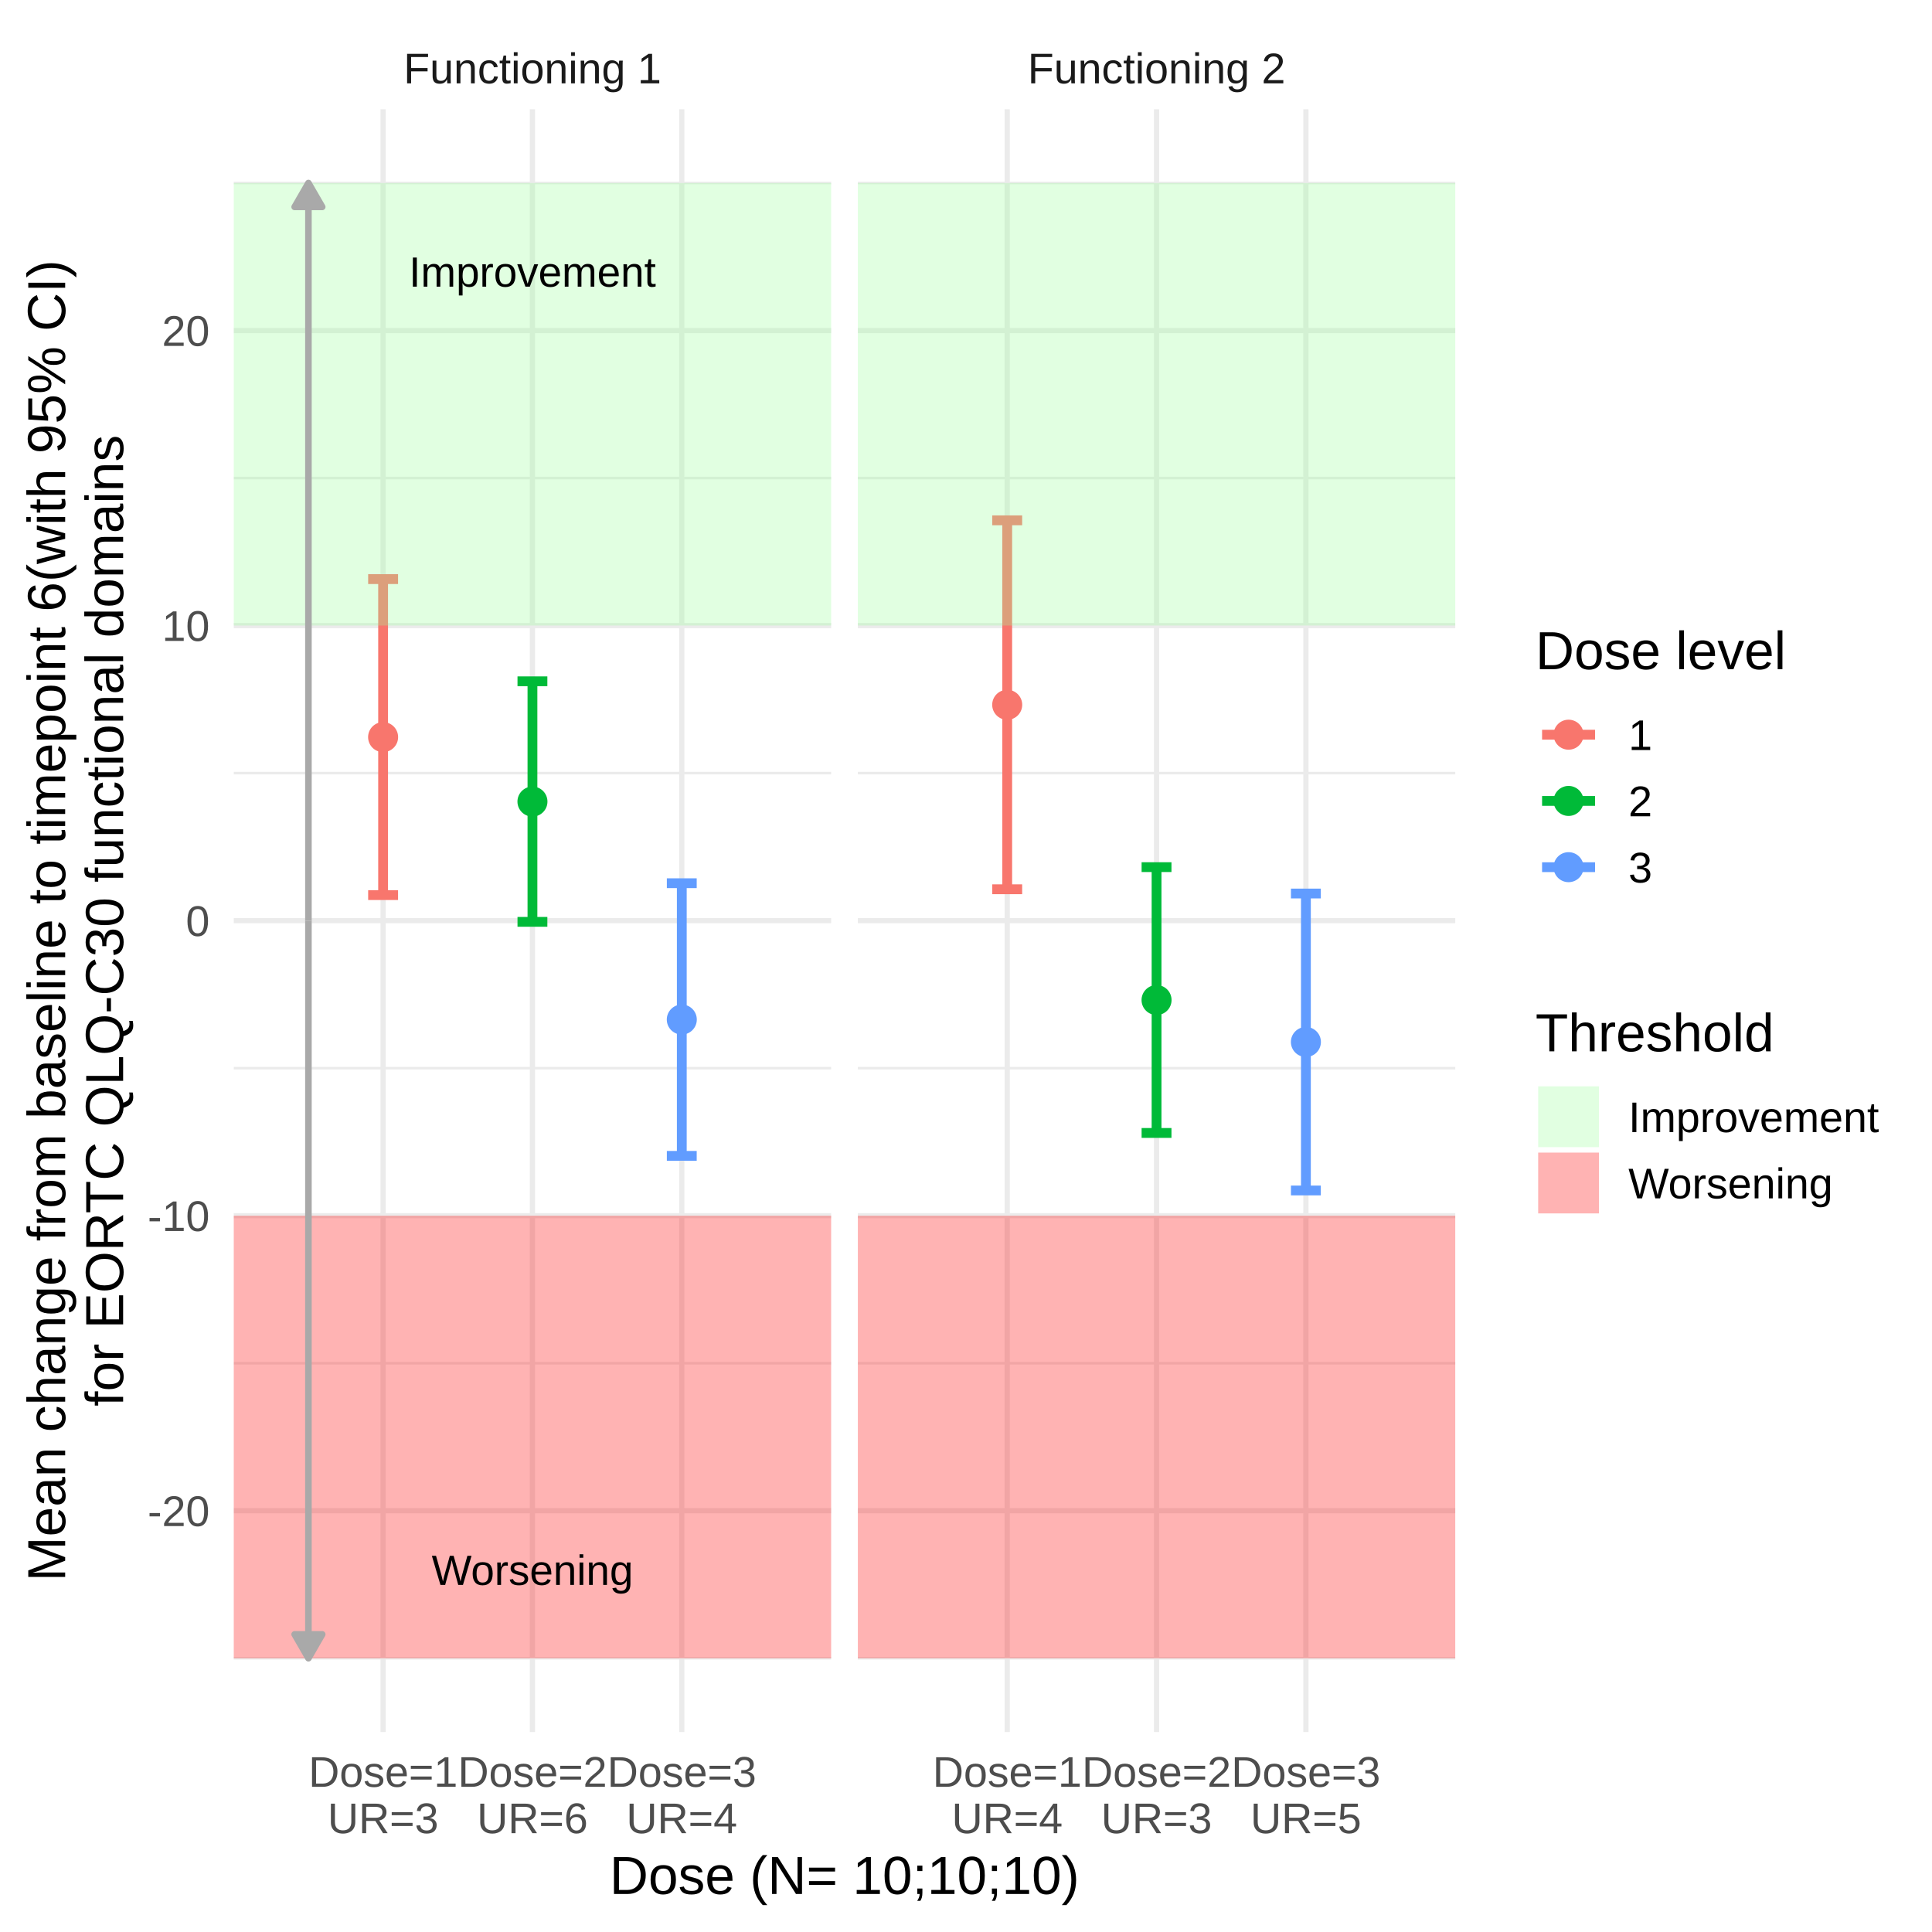
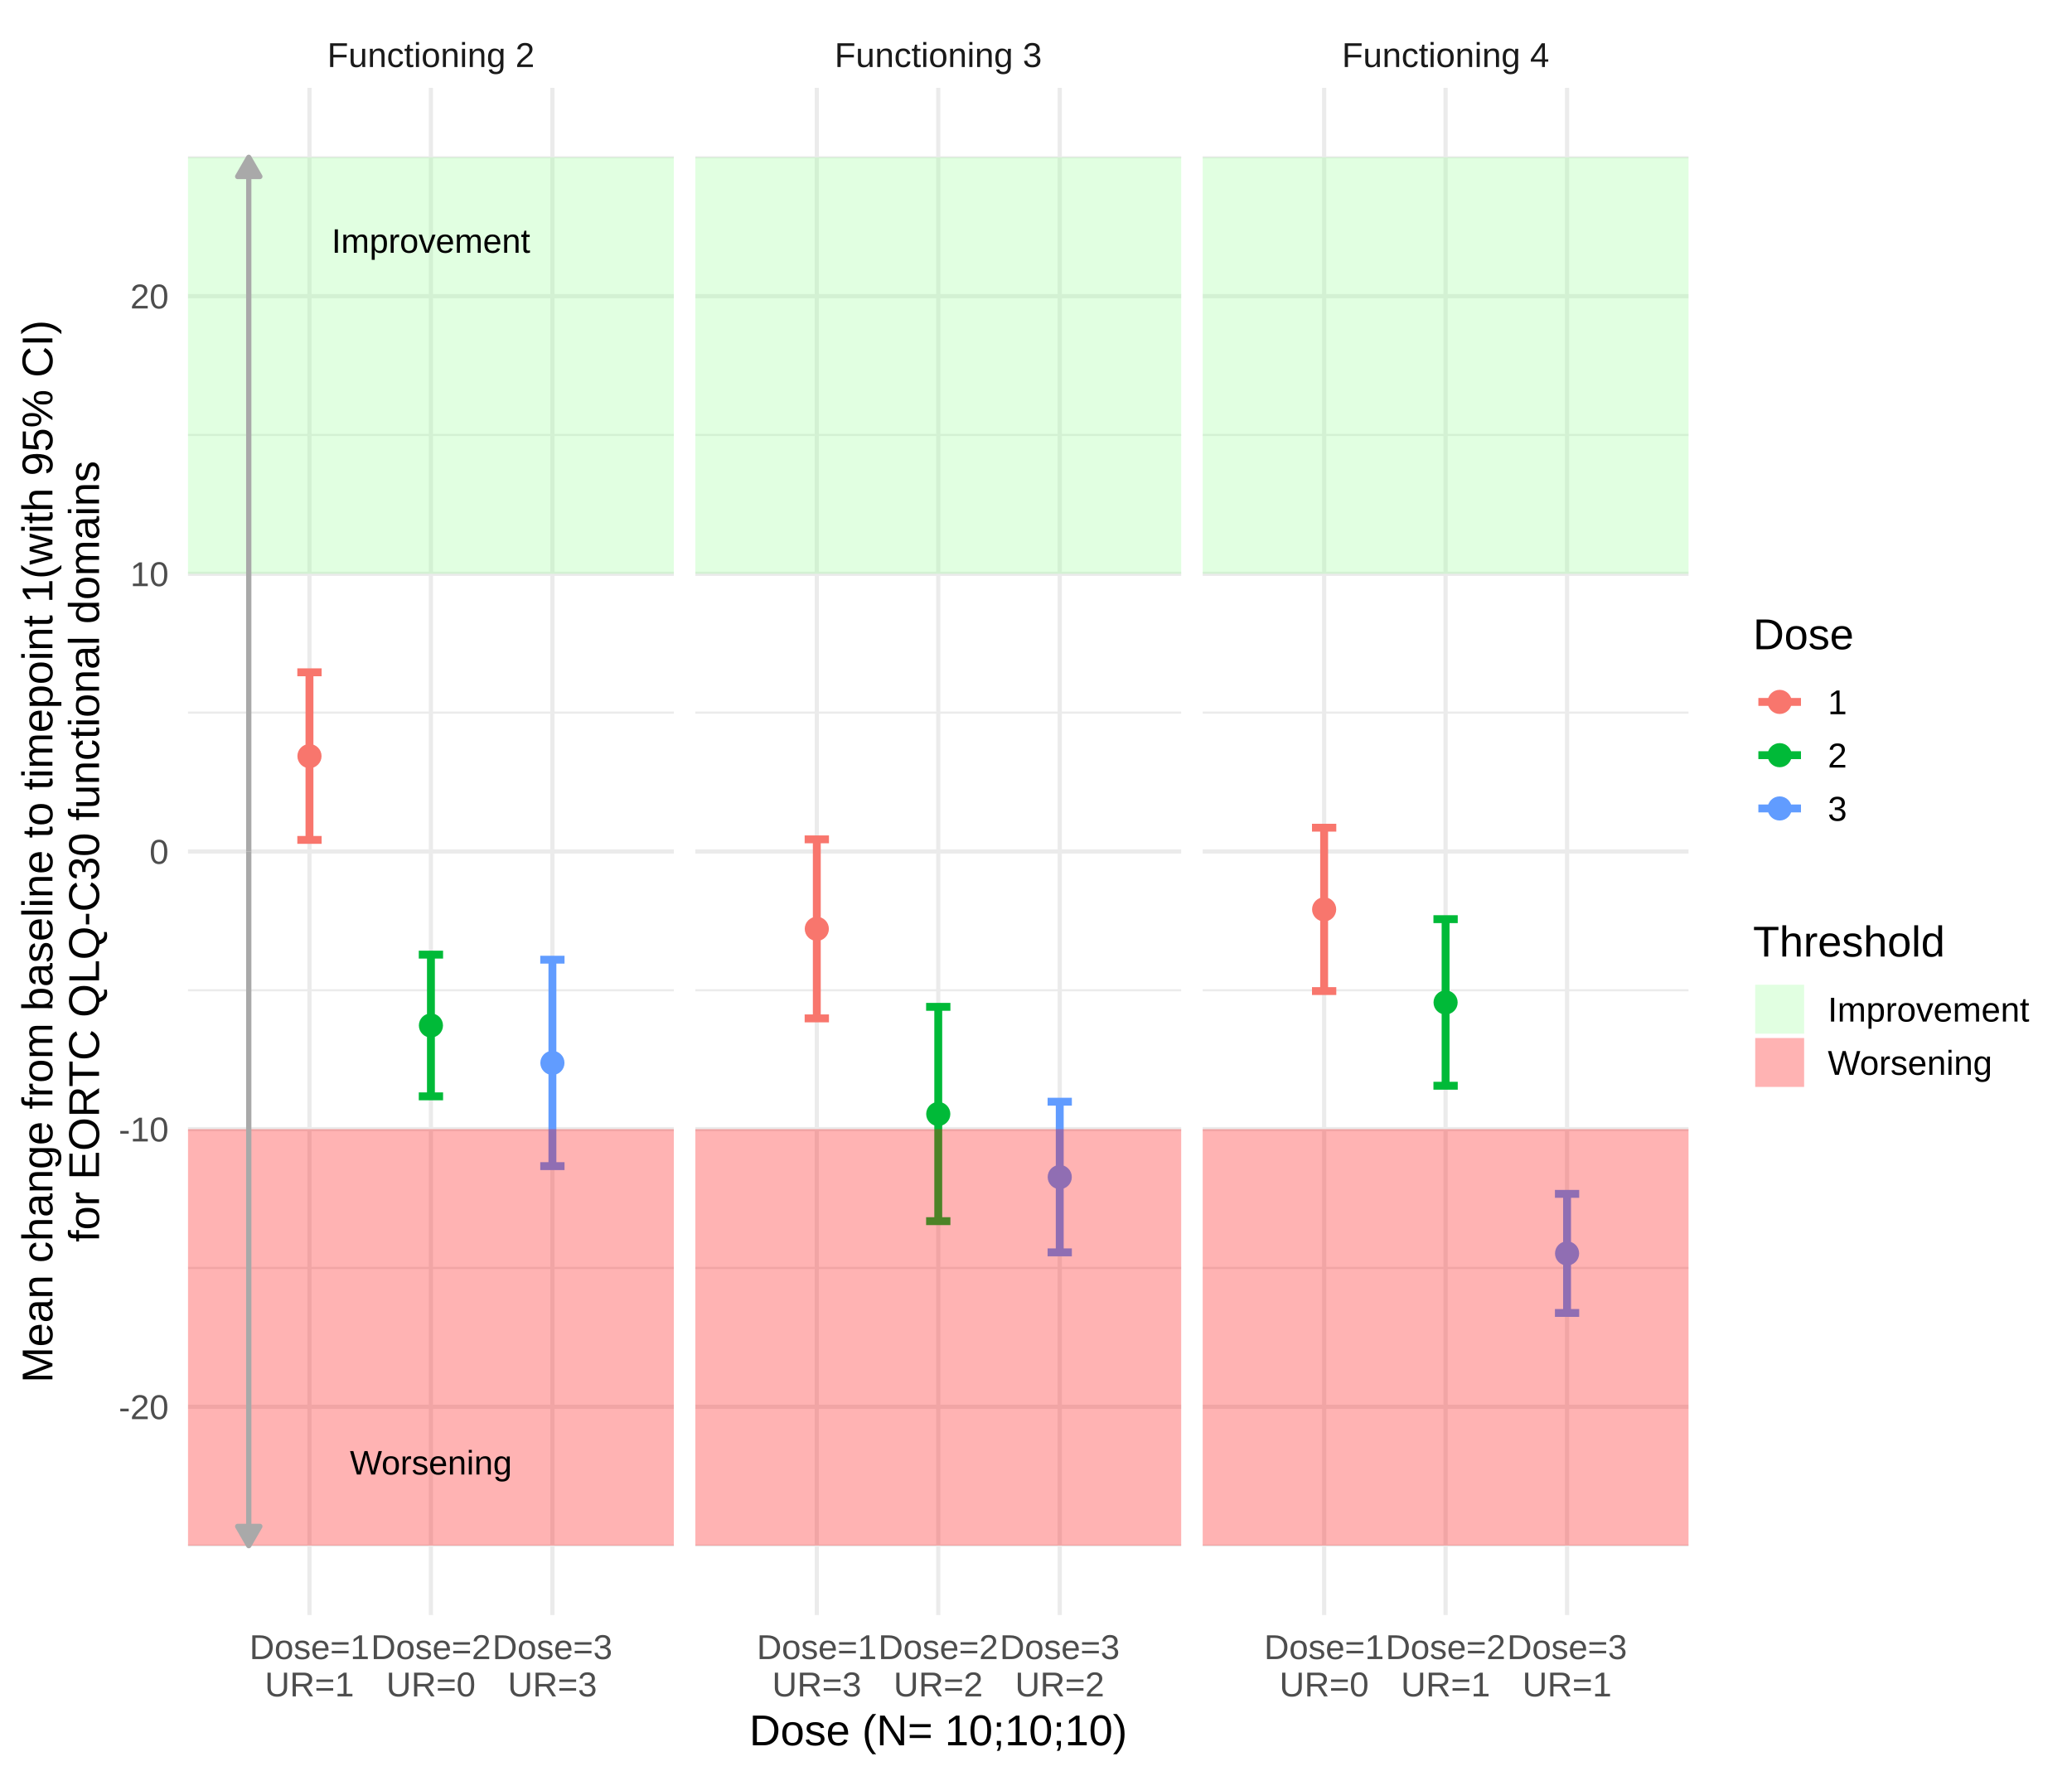
- <svg xmlns="http://www.w3.org/2000/svg" width="504.00pt" height="504.00pt" viewBox="0 0 504.00 504.00">
+ <svg xmlns="http://www.w3.org/2000/svg" width="672.00pt" height="576.00pt" viewBox="0 0 672.00 576.00">
  <g class="svglite">
    <defs>
      <style type="text/css">
    .svglite line, .svglite polyline, .svglite polygon, .svglite path, .svglite rect, .svglite circle {
      fill: none;
      stroke: #000000;
      stroke-linecap: round;
      stroke-linejoin: round;
      stroke-miterlimit: 10.00;
    }
    .svglite text {
      white-space: pre;
    }
    .svglite g.glyphgroup path {
      fill: inherit;
      stroke: none;
    }
  </style>
    </defs>
    <rect width="100%" height="100%" style="stroke: none; fill: none;" />
    <defs>
-       <clipPath id="cpMC4wMHw1MDQuMDB8MC4wMHw1MDQuMDA=">
-         <rect x="0.00" y="0.00" width="504.00" height="504.00" />
-       </clipPath>
-     </defs>
-     <g clip-path="url(#cpMC4wMHw1MDQuMDB8MC4wMHw1MDQuMDA=)">
- </g>
-     <defs>
-       <clipPath id="cpNjAuOTh8MjE2LjgyfDI4LjUwfDQ1MS44Mw==">
-         <rect x="60.98" y="28.50" width="155.84" height="423.33" />
-       </clipPath>
-     </defs>
-     <g clip-path="url(#cpNjAuOTh8MjE2LjgyfDI4LjUwfDQ1MS44Mw==)">
-       <polyline points="60.98,432.59 216.82,432.59 " style="stroke-width: 0.68; stroke: #EBEBEB; stroke-linecap: butt;" />
-       <polyline points="60.98,355.62 216.82,355.62 " style="stroke-width: 0.68; stroke: #EBEBEB; stroke-linecap: butt;" />
-       <polyline points="60.98,278.65 216.82,278.65 " style="stroke-width: 0.68; stroke: #EBEBEB; stroke-linecap: butt;" />
-       <polyline points="60.98,201.68 216.82,201.68 " style="stroke-width: 0.68; stroke: #EBEBEB; stroke-linecap: butt;" />
-       <polyline points="60.98,124.71 216.82,124.71 " style="stroke-width: 0.68; stroke: #EBEBEB; stroke-linecap: butt;" />
-       <polyline points="60.98,47.74 216.82,47.74 " style="stroke-width: 0.68; stroke: #EBEBEB; stroke-linecap: butt;" />
-       <polyline points="60.98,394.10 216.82,394.10 " style="stroke-width: 1.36; stroke: #EBEBEB; stroke-linecap: butt;" />
-       <polyline points="60.98,317.14 216.82,317.14 " style="stroke-width: 1.36; stroke: #EBEBEB; stroke-linecap: butt;" />
-       <polyline points="60.98,240.17 216.82,240.17 " style="stroke-width: 1.36; stroke: #EBEBEB; stroke-linecap: butt;" />
-       <polyline points="60.98,163.20 216.82,163.20 " style="stroke-width: 1.36; stroke: #EBEBEB; stroke-linecap: butt;" />
-       <polyline points="60.98,86.23 216.82,86.23 " style="stroke-width: 1.36; stroke: #EBEBEB; stroke-linecap: butt;" />
-       <polyline points="99.94,451.83 99.94,28.50 " style="stroke-width: 1.36; stroke: #EBEBEB; stroke-linecap: butt;" />
-       <polyline points="138.90,451.83 138.90,28.50 " style="stroke-width: 1.36; stroke: #EBEBEB; stroke-linecap: butt;" />
-       <polyline points="177.86,451.83 177.86,28.50 " style="stroke-width: 1.36; stroke: #EBEBEB; stroke-linecap: butt;" />
-       <circle cx="99.94" cy="192.29" r="3.56" style="stroke-width: 0.71; stroke: #F8766D; fill: #F8766D;" />
-       <circle cx="138.90" cy="209.11" r="3.56" style="stroke-width: 0.71; stroke: #00BA38; fill: #00BA38;" />
-       <circle cx="177.86" cy="265.97" r="3.56" style="stroke-width: 0.71; stroke: #619CFF; fill: #619CFF;" />
-       <polyline points="96.04,151.07 103.84,151.07 " style="stroke-width: 2.56; stroke: #F8766D; stroke-linecap: butt;" />
-       <polyline points="99.94,151.07 99.94,233.51 " style="stroke-width: 2.56; stroke: #F8766D; stroke-linecap: butt;" />
-       <polyline points="96.04,233.51 103.84,233.51 " style="stroke-width: 2.56; stroke: #F8766D; stroke-linecap: butt;" />
-       <polyline points="135.00,177.73 142.79,177.73 " style="stroke-width: 2.56; stroke: #00BA38; stroke-linecap: butt;" />
-       <polyline points="138.90,177.73 138.90,240.48 " style="stroke-width: 2.56; stroke: #00BA38; stroke-linecap: butt;" />
-       <polyline points="135.00,240.48 142.79,240.48 " style="stroke-width: 2.56; stroke: #00BA38; stroke-linecap: butt;" />
-       <polyline points="173.96,230.40 181.75,230.40 " style="stroke-width: 2.56; stroke: #619CFF; stroke-linecap: butt;" />
-       <polyline points="177.86,230.40 177.86,301.53 " style="stroke-width: 2.56; stroke: #619CFF; stroke-linecap: butt;" />
-       <polyline points="173.96,301.53 181.75,301.53 " style="stroke-width: 2.56; stroke: #619CFF; stroke-linecap: butt;" />
-       <rect x="60.98" y="47.74" width="155.84" height="115.45" style="stroke-width: 1.07; stroke: none; stroke-linecap: butt; stroke-linejoin: miter; fill: #9AFF9A; fill-opacity: 0.30;" />
-       <rect x="60.98" y="317.14" width="155.84" height="115.45" style="stroke-width: 1.07; stroke: none; stroke-linecap: butt; stroke-linejoin: miter; fill: #FF0000; fill-opacity: 0.30;" />
-       <line x1="80.46" y1="240.17" x2="80.46" y2="47.74" style="stroke-width: 1.71; stroke: #A9A9A9; stroke-linecap: butt;" />
-       <polygon points="84.06,53.98 80.46,47.74 76.86,53.98 " style="stroke-width: 1.71; stroke: #A9A9A9; stroke-linecap: butt; fill: #A9A9A9;" />
-       <line x1="80.46" y1="240.17" x2="80.46" y2="432.59" style="stroke-width: 1.71; stroke: #A9A9A9; stroke-linecap: butt;" />
-       <polygon points="76.86,426.35 80.46,432.59 84.06,426.35 " style="stroke-width: 1.71; stroke: #A9A9A9; stroke-linecap: butt; fill: #A9A9A9;" />
-       <text x="138.90" y="74.78" text-anchor="middle" style="font-size: 11.04px; font-family: &quot;Arial&quot;;" textLength="64.39px" lengthAdjust="spacingAndGlyphs">Improvement</text>
-       <text x="138.90" y="413.45" text-anchor="middle" style="font-size: 11.04px; font-family: &quot;Arial&quot;;" textLength="52.55px" lengthAdjust="spacingAndGlyphs">Worsening</text>
-     </g>
-     <g clip-path="url(#cpMC4wMHw1MDQuMDB8MC4wMHw1MDQuMDA=)">
- </g>
-     <defs>
-       <clipPath id="cpMjIzLjc5fDM3OS42M3wyOC41MHw0NTEuODM=">
-         <rect x="223.79" y="28.50" width="155.84" height="423.33" />
-       </clipPath>
-     </defs>
-     <g clip-path="url(#cpMjIzLjc5fDM3OS42M3wyOC41MHw0NTEuODM=)">
-       <polyline points="223.79,432.59 379.63,432.59 " style="stroke-width: 0.68; stroke: #EBEBEB; stroke-linecap: butt;" />
-       <polyline points="223.79,355.62 379.63,355.62 " style="stroke-width: 0.68; stroke: #EBEBEB; stroke-linecap: butt;" />
-       <polyline points="223.79,278.65 379.63,278.65 " style="stroke-width: 0.68; stroke: #EBEBEB; stroke-linecap: butt;" />
-       <polyline points="223.79,201.68 379.63,201.68 " style="stroke-width: 0.68; stroke: #EBEBEB; stroke-linecap: butt;" />
-       <polyline points="223.79,124.71 379.63,124.71 " style="stroke-width: 0.68; stroke: #EBEBEB; stroke-linecap: butt;" />
-       <polyline points="223.79,47.74 379.63,47.74 " style="stroke-width: 0.68; stroke: #EBEBEB; stroke-linecap: butt;" />
-       <polyline points="223.79,394.10 379.63,394.10 " style="stroke-width: 1.36; stroke: #EBEBEB; stroke-linecap: butt;" />
-       <polyline points="223.79,317.14 379.63,317.14 " style="stroke-width: 1.36; stroke: #EBEBEB; stroke-linecap: butt;" />
-       <polyline points="223.79,240.17 379.63,240.17 " style="stroke-width: 1.36; stroke: #EBEBEB; stroke-linecap: butt;" />
-       <polyline points="223.79,163.20 379.63,163.20 " style="stroke-width: 1.36; stroke: #EBEBEB; stroke-linecap: butt;" />
-       <polyline points="223.79,86.23 379.63,86.23 " style="stroke-width: 1.36; stroke: #EBEBEB; stroke-linecap: butt;" />
-       <polyline points="262.75,451.83 262.75,28.50 " style="stroke-width: 1.36; stroke: #EBEBEB; stroke-linecap: butt;" />
-       <polyline points="301.71,451.83 301.71,28.50 " style="stroke-width: 1.36; stroke: #EBEBEB; stroke-linecap: butt;" />
-       <polyline points="340.67,451.83 340.67,28.50 " style="stroke-width: 1.36; stroke: #EBEBEB; stroke-linecap: butt;" />
-       <circle cx="262.75" cy="183.86" r="3.56" style="stroke-width: 0.71; stroke: #F8766D; fill: #F8766D;" />
-       <circle cx="301.71" cy="260.88" r="3.56" style="stroke-width: 0.71; stroke: #00BA38; fill: #00BA38;" />
-       <circle cx="340.67" cy="271.82" r="3.56" style="stroke-width: 0.71; stroke: #619CFF; fill: #619CFF;" />
-       <polyline points="258.85,135.74 266.65,135.74 " style="stroke-width: 2.56; stroke: #F8766D; stroke-linecap: butt;" />
-       <polyline points="262.75,135.74 262.75,231.98 " style="stroke-width: 2.56; stroke: #F8766D; stroke-linecap: butt;" />
-       <polyline points="258.85,231.98 266.65,231.98 " style="stroke-width: 2.56; stroke: #F8766D; stroke-linecap: butt;" />
-       <polyline points="297.81,226.21 305.60,226.21 " style="stroke-width: 2.56; stroke: #00BA38; stroke-linecap: butt;" />
-       <polyline points="301.71,226.21 301.71,295.55 " style="stroke-width: 2.56; stroke: #00BA38; stroke-linecap: butt;" />
-       <polyline points="297.81,295.55 305.60,295.55 " style="stroke-width: 2.56; stroke: #00BA38; stroke-linecap: butt;" />
-       <polyline points="336.77,233.09 344.56,233.09 " style="stroke-width: 2.56; stroke: #619CFF; stroke-linecap: butt;" />
-       <polyline points="340.67,233.09 340.67,310.56 " style="stroke-width: 2.56; stroke: #619CFF; stroke-linecap: butt;" />
-       <polyline points="336.77,310.56 344.56,310.56 " style="stroke-width: 2.56; stroke: #619CFF; stroke-linecap: butt;" />
-       <rect x="223.79" y="47.74" width="155.84" height="115.45" style="stroke-width: 1.07; stroke: none; stroke-linecap: butt; stroke-linejoin: miter; fill: #9AFF9A; fill-opacity: 0.30;" />
-       <rect x="223.79" y="317.14" width="155.84" height="115.45" style="stroke-width: 1.07; stroke: none; stroke-linecap: butt; stroke-linejoin: miter; fill: #FF0000; fill-opacity: 0.30;" />
-     </g>
-     <g clip-path="url(#cpMC4wMHw1MDQuMDB8MC4wMHw1MDQuMDA=)">
- </g>
-     <defs>
-       <clipPath id="cpNjAuOTh8MjE2LjgyfDYuOTd8MjguNTA=">
-         <rect x="60.98" y="6.97" width="155.84" height="21.53" />
-       </clipPath>
-     </defs>
-     <g clip-path="url(#cpNjAuOTh8MjE2LjgyfDYuOTd8MjguNTA=)">
-       <text x="138.90" y="21.74" text-anchor="middle" style="font-size: 11.20px;fill: #1A1A1A; font-family: &quot;Arial&quot;;" textLength="67.14px" lengthAdjust="spacingAndGlyphs">Functioning 1</text>
-     </g>
-     <g clip-path="url(#cpMC4wMHw1MDQuMDB8MC4wMHw1MDQuMDA=)">
- </g>
-     <defs>
-       <clipPath id="cpMjIzLjc5fDM3OS42M3w2Ljk3fDI4LjUw">
-         <rect x="223.79" y="6.97" width="155.84" height="21.53" />
-       </clipPath>
-     </defs>
-     <g clip-path="url(#cpMjIzLjc5fDM3OS42M3w2Ljk3fDI4LjUw)">
-       <text x="301.71" y="21.74" text-anchor="middle" style="font-size: 11.20px;fill: #1A1A1A; font-family: &quot;Arial&quot;;" textLength="67.14px" lengthAdjust="spacingAndGlyphs">Functioning 2</text>
-     </g>
-     <g clip-path="url(#cpMC4wMHw1MDQuMDB8MC4wMHw1MDQuMDA=)">
-       <text x="99.94" y="466.12" text-anchor="middle" style="font-size: 11.20px;fill: #4D4D4D; font-family: &quot;Arial&quot;;" textLength="38.86px" lengthAdjust="spacingAndGlyphs">Dose=1</text>
-       <text x="99.94" y="478.22" text-anchor="middle" style="font-size: 11.20px;fill: #4D4D4D; font-family: &quot;Arial&quot;;" textLength="28.91px" lengthAdjust="spacingAndGlyphs">UR=3</text>
-       <text x="138.90" y="466.12" text-anchor="middle" style="font-size: 11.20px;fill: #4D4D4D; font-family: &quot;Arial&quot;;" textLength="38.86px" lengthAdjust="spacingAndGlyphs">Dose=2</text>
-       <text x="138.90" y="478.22" text-anchor="middle" style="font-size: 11.20px;fill: #4D4D4D; font-family: &quot;Arial&quot;;" textLength="28.91px" lengthAdjust="spacingAndGlyphs">UR=6</text>
-       <text x="177.86" y="466.12" text-anchor="middle" style="font-size: 11.20px;fill: #4D4D4D; font-family: &quot;Arial&quot;;" textLength="38.86px" lengthAdjust="spacingAndGlyphs">Dose=3</text>
-       <text x="177.86" y="478.22" text-anchor="middle" style="font-size: 11.20px;fill: #4D4D4D; font-family: &quot;Arial&quot;;" textLength="28.91px" lengthAdjust="spacingAndGlyphs">UR=4</text>
-       <text x="262.75" y="466.12" text-anchor="middle" style="font-size: 11.20px;fill: #4D4D4D; font-family: &quot;Arial&quot;;" textLength="38.86px" lengthAdjust="spacingAndGlyphs">Dose=1</text>
-       <text x="262.75" y="478.22" text-anchor="middle" style="font-size: 11.20px;fill: #4D4D4D; font-family: &quot;Arial&quot;;" textLength="28.91px" lengthAdjust="spacingAndGlyphs">UR=4</text>
-       <text x="301.71" y="466.12" text-anchor="middle" style="font-size: 11.20px;fill: #4D4D4D; font-family: &quot;Arial&quot;;" textLength="38.86px" lengthAdjust="spacingAndGlyphs">Dose=2</text>
-       <text x="301.71" y="478.22" text-anchor="middle" style="font-size: 11.20px;fill: #4D4D4D; font-family: &quot;Arial&quot;;" textLength="28.91px" lengthAdjust="spacingAndGlyphs">UR=3</text>
-       <text x="340.67" y="466.12" text-anchor="middle" style="font-size: 11.20px;fill: #4D4D4D; font-family: &quot;Arial&quot;;" textLength="38.86px" lengthAdjust="spacingAndGlyphs">Dose=3</text>
-       <text x="340.67" y="478.22" text-anchor="middle" style="font-size: 11.20px;fill: #4D4D4D; font-family: &quot;Arial&quot;;" textLength="28.91px" lengthAdjust="spacingAndGlyphs">UR=5</text>
-       <text x="54.70" y="398.11" text-anchor="end" style="font-size: 11.20px;fill: #4D4D4D; font-family: &quot;Arial&quot;;" textLength="16.16px" lengthAdjust="spacingAndGlyphs">-20</text>
-       <text x="54.70" y="321.14" text-anchor="end" style="font-size: 11.20px;fill: #4D4D4D; font-family: &quot;Arial&quot;;" textLength="16.16px" lengthAdjust="spacingAndGlyphs">-10</text>
-       <text x="54.70" y="244.17" text-anchor="end" style="font-size: 11.20px;fill: #4D4D4D; font-family: &quot;Arial&quot;;" textLength="6.22px" lengthAdjust="spacingAndGlyphs">0</text>
-       <text x="54.70" y="167.20" text-anchor="end" style="font-size: 11.20px;fill: #4D4D4D; font-family: &quot;Arial&quot;;" textLength="12.44px" lengthAdjust="spacingAndGlyphs">10</text>
-       <text x="54.70" y="90.23" text-anchor="end" style="font-size: 11.20px;fill: #4D4D4D; font-family: &quot;Arial&quot;;" textLength="12.44px" lengthAdjust="spacingAndGlyphs">20</text>
-       <text x="220.30" y="494.08" text-anchor="middle" style="font-size: 14.00px; font-family: &quot;Arial&quot;;" textLength="122.52px" lengthAdjust="spacingAndGlyphs">Dose (N= 10;10;10)</text>
-       <text transform="translate(17.00,240.17) rotate(-90)" text-anchor="middle" style="font-size: 14.00px; font-family: &quot;Arial&quot;;" textLength="348.48px" lengthAdjust="spacingAndGlyphs">Mean change from baseline to timepoint 6(with 95% CI) </text>
-       <text transform="translate(32.12,240.17) rotate(-90)" text-anchor="middle" style="font-size: 14.00px; font-family: &quot;Arial&quot;;" textLength="257.22px" lengthAdjust="spacingAndGlyphs"> for EORTC QLQ-C30 functional domains</text>
-       <text x="400.55" y="174.57" style="font-size: 14.00px; font-family: &quot;Arial&quot;;" textLength="65.34px" lengthAdjust="spacingAndGlyphs">Dose level</text>
-       <circle cx="409.19" cy="191.66" r="3.56" style="stroke-width: 0.71; stroke: #F8766D; fill: #F8766D;" />
-       <line x1="402.28" y1="191.66" x2="416.10" y2="191.66" style="stroke-width: 2.56; stroke: #F8766D; stroke-linecap: butt;" />
-       <circle cx="409.19" cy="208.94" r="3.56" style="stroke-width: 0.71; stroke: #00BA38; fill: #00BA38;" />
-       <line x1="402.28" y1="208.94" x2="416.10" y2="208.94" style="stroke-width: 2.56; stroke: #00BA38; stroke-linecap: butt;" />
-       <circle cx="409.19" cy="226.22" r="3.56" style="stroke-width: 0.71; stroke: #619CFF; fill: #619CFF;" />
-       <line x1="402.28" y1="226.22" x2="416.10" y2="226.22" style="stroke-width: 2.56; stroke: #619CFF; stroke-linecap: butt;" />
-       <text x="424.80" y="195.66" style="font-size: 11.20px; font-family: &quot;Arial&quot;;" textLength="6.22px" lengthAdjust="spacingAndGlyphs">1</text>
-       <text x="424.80" y="212.94" style="font-size: 11.20px; font-family: &quot;Arial&quot;;" textLength="6.22px" lengthAdjust="spacingAndGlyphs">2</text>
-       <text x="424.80" y="230.22" style="font-size: 11.20px; font-family: &quot;Arial&quot;;" textLength="6.22px" lengthAdjust="spacingAndGlyphs">3</text>
-       <text x="400.55" y="274.25" style="font-size: 14.00px; font-family: &quot;Arial&quot;;" textLength="62.22px" lengthAdjust="spacingAndGlyphs">Threshold</text>
-       <rect x="401.26" y="283.40" width="15.86" height="15.86" style="stroke-width: 1.07; stroke: none; stroke-linecap: butt; stroke-linejoin: miter; fill: #9AFF9A; fill-opacity: 0.30;" />
-       <rect x="401.26" y="300.68" width="15.86" height="15.86" style="stroke-width: 1.07; stroke: none; stroke-linecap: butt; stroke-linejoin: miter; fill: #FF0000; fill-opacity: 0.30;" />
-       <text x="424.80" y="295.34" style="font-size: 11.20px; font-family: &quot;Arial&quot;;" textLength="65.25px" lengthAdjust="spacingAndGlyphs">Improvement</text>
-       <text x="424.80" y="312.62" style="font-size: 11.20px; font-family: &quot;Arial&quot;;" textLength="53.25px" lengthAdjust="spacingAndGlyphs">Worsening</text>
+       <clipPath id="cpMC4wMHw2NzIuMDB8MC4wMHw1NzYuMDA=">
+         <rect x="0.00" y="0.00" width="672.00" height="576.00" />
+       </clipPath>
+     </defs>
+     <g clip-path="url(#cpMC4wMHw2NzIuMDB8MC4wMHw1NzYuMDA=)">
+ </g>
+     <defs>
+       <clipPath id="cpNjAuOTh8MjE4LjU1fDI4LjUwfDUyMy44Mw==">
+         <rect x="60.98" y="28.50" width="157.57" height="495.33" />
+       </clipPath>
+     </defs>
+     <g clip-path="url(#cpNjAuOTh8MjE4LjU1fDI4LjUwfDUyMy44Mw==)">
+       <polyline points="60.98,501.32 218.55,501.32 " style="stroke-width: 0.68; stroke: #EBEBEB; stroke-linecap: butt;" />
+       <polyline points="60.98,411.26 218.55,411.26 " style="stroke-width: 0.68; stroke: #EBEBEB; stroke-linecap: butt;" />
+       <polyline points="60.98,321.20 218.55,321.20 " style="stroke-width: 0.68; stroke: #EBEBEB; stroke-linecap: butt;" />
+       <polyline points="60.98,231.14 218.55,231.14 " style="stroke-width: 0.68; stroke: #EBEBEB; stroke-linecap: butt;" />
+       <polyline points="60.98,141.08 218.55,141.08 " style="stroke-width: 0.68; stroke: #EBEBEB; stroke-linecap: butt;" />
+       <polyline points="60.98,51.02 218.55,51.02 " style="stroke-width: 0.68; stroke: #EBEBEB; stroke-linecap: butt;" />
+       <polyline points="60.98,456.29 218.55,456.29 " style="stroke-width: 1.36; stroke: #EBEBEB; stroke-linecap: butt;" />
+       <polyline points="60.98,366.23 218.55,366.23 " style="stroke-width: 1.36; stroke: #EBEBEB; stroke-linecap: butt;" />
+       <polyline points="60.98,276.17 218.55,276.17 " style="stroke-width: 1.36; stroke: #EBEBEB; stroke-linecap: butt;" />
+       <polyline points="60.98,186.11 218.55,186.11 " style="stroke-width: 1.36; stroke: #EBEBEB; stroke-linecap: butt;" />
+       <polyline points="60.98,96.05 218.55,96.05 " style="stroke-width: 1.36; stroke: #EBEBEB; stroke-linecap: butt;" />
+       <polyline points="100.37,523.83 100.37,28.50 " style="stroke-width: 1.36; stroke: #EBEBEB; stroke-linecap: butt;" />
+       <polyline points="139.76,523.83 139.76,28.50 " style="stroke-width: 1.36; stroke: #EBEBEB; stroke-linecap: butt;" />
+       <polyline points="179.16,523.83 179.16,28.50 " style="stroke-width: 1.36; stroke: #EBEBEB; stroke-linecap: butt;" />
+       <circle cx="100.37" cy="245.24" r="3.56" style="stroke-width: 0.71; stroke: #F8766D; fill: #F8766D;" />
+       <circle cx="139.76" cy="332.61" r="3.56" style="stroke-width: 0.71; stroke: #00BA38; fill: #00BA38;" />
+       <circle cx="179.16" cy="344.75" r="3.56" style="stroke-width: 0.71; stroke: #619CFF; fill: #619CFF;" />
+       <polyline points="96.43,218.06 104.31,218.06 " style="stroke-width: 2.56; stroke: #F8766D; stroke-linecap: butt;" />
+       <polyline points="100.37,218.06 100.37,272.42 " style="stroke-width: 2.56; stroke: #F8766D; stroke-linecap: butt;" />
+       <polyline points="96.43,272.42 104.31,272.42 " style="stroke-width: 2.56; stroke: #F8766D; stroke-linecap: butt;" />
+       <polyline points="135.82,309.63 143.70,309.63 " style="stroke-width: 2.56; stroke: #00BA38; stroke-linecap: butt;" />
+       <polyline points="139.76,309.63 139.76,355.59 " style="stroke-width: 2.56; stroke: #00BA38; stroke-linecap: butt;" />
+       <polyline points="135.82,355.59 143.70,355.59 " style="stroke-width: 2.56; stroke: #00BA38; stroke-linecap: butt;" />
+       <polyline points="175.22,311.27 183.09,311.27 " style="stroke-width: 2.56; stroke: #619CFF; stroke-linecap: butt;" />
+       <polyline points="179.16,311.27 179.16,378.23 " style="stroke-width: 2.56; stroke: #619CFF; stroke-linecap: butt;" />
+       <polyline points="175.22,378.23 183.09,378.23 " style="stroke-width: 2.56; stroke: #619CFF; stroke-linecap: butt;" />
+       <rect x="60.98" y="51.02" width="157.57" height="135.09" style="stroke-width: 1.07; stroke: none; stroke-linecap: butt; stroke-linejoin: miter; fill: #9AFF9A; fill-opacity: 0.30;" />
+       <rect x="60.98" y="366.23" width="157.57" height="135.09" style="stroke-width: 1.07; stroke: none; stroke-linecap: butt; stroke-linejoin: miter; fill: #FF0000; fill-opacity: 0.30;" />
+       <line x1="80.68" y1="276.17" x2="80.68" y2="51.02" style="stroke-width: 1.71; stroke: #A9A9A9; stroke-linecap: butt;" />
+       <polygon points="84.28,57.25 80.68,51.02 77.08,57.25 " style="stroke-width: 1.71; stroke: #A9A9A9; stroke-linecap: butt; fill: #A9A9A9;" />
+       <line x1="80.68" y1="276.17" x2="80.68" y2="501.32" style="stroke-width: 1.71; stroke: #A9A9A9; stroke-linecap: butt;" />
+       <polygon points="77.08,495.08 80.68,501.32 84.28,495.08 " style="stroke-width: 1.71; stroke: #A9A9A9; stroke-linecap: butt; fill: #A9A9A9;" />
+       <text x="139.76" y="81.98" text-anchor="middle" style="font-size: 11.04px; font-family: &quot;Arial&quot;;" textLength="64.39px" lengthAdjust="spacingAndGlyphs">Improvement</text>
+       <text x="139.76" y="478.25" text-anchor="middle" style="font-size: 11.04px; font-family: &quot;Arial&quot;;" textLength="52.55px" lengthAdjust="spacingAndGlyphs">Worsening</text>
+     </g>
+     <g clip-path="url(#cpMC4wMHw2NzIuMDB8MC4wMHw1NzYuMDA=)">
+ </g>
+     <defs>
+       <clipPath id="cpMjI1LjUyfDM4My4wOXwyOC41MHw1MjMuODM=">
+         <rect x="225.52" y="28.50" width="157.57" height="495.33" />
+       </clipPath>
+     </defs>
+     <g clip-path="url(#cpMjI1LjUyfDM4My4wOXwyOC41MHw1MjMuODM=)">
+       <polyline points="225.52,501.32 383.09,501.32 " style="stroke-width: 0.68; stroke: #EBEBEB; stroke-linecap: butt;" />
+       <polyline points="225.52,411.26 383.09,411.26 " style="stroke-width: 0.68; stroke: #EBEBEB; stroke-linecap: butt;" />
+       <polyline points="225.52,321.20 383.09,321.20 " style="stroke-width: 0.68; stroke: #EBEBEB; stroke-linecap: butt;" />
+       <polyline points="225.52,231.14 383.09,231.14 " style="stroke-width: 0.68; stroke: #EBEBEB; stroke-linecap: butt;" />
+       <polyline points="225.52,141.08 383.09,141.08 " style="stroke-width: 0.68; stroke: #EBEBEB; stroke-linecap: butt;" />
+       <polyline points="225.52,51.02 383.09,51.02 " style="stroke-width: 0.68; stroke: #EBEBEB; stroke-linecap: butt;" />
+       <polyline points="225.52,456.29 383.09,456.29 " style="stroke-width: 1.36; stroke: #EBEBEB; stroke-linecap: butt;" />
+       <polyline points="225.52,366.23 383.09,366.23 " style="stroke-width: 1.36; stroke: #EBEBEB; stroke-linecap: butt;" />
+       <polyline points="225.52,276.17 383.09,276.17 " style="stroke-width: 1.36; stroke: #EBEBEB; stroke-linecap: butt;" />
+       <polyline points="225.52,186.11 383.09,186.11 " style="stroke-width: 1.36; stroke: #EBEBEB; stroke-linecap: butt;" />
+       <polyline points="225.52,96.05 383.09,96.05 " style="stroke-width: 1.36; stroke: #EBEBEB; stroke-linecap: butt;" />
+       <polyline points="264.91,523.83 264.91,28.50 " style="stroke-width: 1.36; stroke: #EBEBEB; stroke-linecap: butt;" />
+       <polyline points="304.30,523.83 304.30,28.50 " style="stroke-width: 1.36; stroke: #EBEBEB; stroke-linecap: butt;" />
+       <polyline points="343.70,523.83 343.70,28.50 " style="stroke-width: 1.36; stroke: #EBEBEB; stroke-linecap: butt;" />
+       <circle cx="264.91" cy="301.27" r="3.56" style="stroke-width: 0.71; stroke: #F8766D; fill: #F8766D;" />
+       <circle cx="304.30" cy="361.32" r="3.56" style="stroke-width: 0.71; stroke: #00BA38; fill: #00BA38;" />
+       <circle cx="343.70" cy="381.77" r="3.56" style="stroke-width: 0.71; stroke: #619CFF; fill: #619CFF;" />
+       <polyline points="260.97,272.24 268.85,272.24 " style="stroke-width: 2.56; stroke: #F8766D; stroke-linecap: butt;" />
+       <polyline points="264.91,272.24 264.91,330.31 " style="stroke-width: 2.56; stroke: #F8766D; stroke-linecap: butt;" />
+       <polyline points="260.97,330.31 268.85,330.31 " style="stroke-width: 2.56; stroke: #F8766D; stroke-linecap: butt;" />
+       <polyline points="300.36,326.57 308.24,326.57 " style="stroke-width: 2.56; stroke: #00BA38; stroke-linecap: butt;" />
+       <polyline points="304.30,326.57 304.30,396.07 " style="stroke-width: 2.56; stroke: #00BA38; stroke-linecap: butt;" />
+       <polyline points="300.36,396.07 308.24,396.07 " style="stroke-width: 2.56; stroke: #00BA38; stroke-linecap: butt;" />
+       <polyline points="339.76,357.33 347.63,357.33 " style="stroke-width: 2.56; stroke: #619CFF; stroke-linecap: butt;" />
+       <polyline points="343.70,357.33 343.70,406.20 " style="stroke-width: 2.56; stroke: #619CFF; stroke-linecap: butt;" />
+       <polyline points="339.76,406.20 347.63,406.20 " style="stroke-width: 2.56; stroke: #619CFF; stroke-linecap: butt;" />
+       <rect x="225.52" y="51.02" width="157.57" height="135.09" style="stroke-width: 1.07; stroke: none; stroke-linecap: butt; stroke-linejoin: miter; fill: #9AFF9A; fill-opacity: 0.30;" />
+       <rect x="225.52" y="366.23" width="157.57" height="135.09" style="stroke-width: 1.07; stroke: none; stroke-linecap: butt; stroke-linejoin: miter; fill: #FF0000; fill-opacity: 0.30;" />
+     </g>
+     <g clip-path="url(#cpMC4wMHw2NzIuMDB8MC4wMHw1NzYuMDA=)">
+ </g>
+     <defs>
+       <clipPath id="cpMzkwLjA2fDU0Ny42M3wyOC41MHw1MjMuODM=">
+         <rect x="390.06" y="28.50" width="157.57" height="495.33" />
+       </clipPath>
+     </defs>
+     <g clip-path="url(#cpMzkwLjA2fDU0Ny42M3wyOC41MHw1MjMuODM=)">
+       <polyline points="390.06,501.32 547.63,501.32 " style="stroke-width: 0.68; stroke: #EBEBEB; stroke-linecap: butt;" />
+       <polyline points="390.06,411.26 547.63,411.26 " style="stroke-width: 0.68; stroke: #EBEBEB; stroke-linecap: butt;" />
+       <polyline points="390.06,321.20 547.63,321.20 " style="stroke-width: 0.68; stroke: #EBEBEB; stroke-linecap: butt;" />
+       <polyline points="390.06,231.14 547.63,231.14 " style="stroke-width: 0.68; stroke: #EBEBEB; stroke-linecap: butt;" />
+       <polyline points="390.06,141.08 547.63,141.08 " style="stroke-width: 0.68; stroke: #EBEBEB; stroke-linecap: butt;" />
+       <polyline points="390.06,51.02 547.63,51.02 " style="stroke-width: 0.68; stroke: #EBEBEB; stroke-linecap: butt;" />
+       <polyline points="390.06,456.29 547.63,456.29 " style="stroke-width: 1.36; stroke: #EBEBEB; stroke-linecap: butt;" />
+       <polyline points="390.06,366.23 547.63,366.23 " style="stroke-width: 1.36; stroke: #EBEBEB; stroke-linecap: butt;" />
+       <polyline points="390.06,276.17 547.63,276.17 " style="stroke-width: 1.36; stroke: #EBEBEB; stroke-linecap: butt;" />
+       <polyline points="390.06,186.11 547.63,186.11 " style="stroke-width: 1.36; stroke: #EBEBEB; stroke-linecap: butt;" />
+       <polyline points="390.06,96.05 547.63,96.05 " style="stroke-width: 1.36; stroke: #EBEBEB; stroke-linecap: butt;" />
+       <polyline points="429.45,523.83 429.45,28.50 " style="stroke-width: 1.36; stroke: #EBEBEB; stroke-linecap: butt;" />
+       <polyline points="468.84,523.83 468.84,28.50 " style="stroke-width: 1.36; stroke: #EBEBEB; stroke-linecap: butt;" />
+       <polyline points="508.24,523.83 508.24,28.50 " style="stroke-width: 1.36; stroke: #EBEBEB; stroke-linecap: butt;" />
+       <circle cx="429.45" cy="294.95" r="3.56" style="stroke-width: 0.71; stroke: #F8766D; fill: #F8766D;" />
+       <circle cx="468.84" cy="325.14" r="3.56" style="stroke-width: 0.71; stroke: #00BA38; fill: #00BA38;" />
+       <circle cx="508.24" cy="406.54" r="3.56" style="stroke-width: 0.71; stroke: #619CFF; fill: #619CFF;" />
+       <polyline points="425.51,268.46 433.39,268.46 " style="stroke-width: 2.56; stroke: #F8766D; stroke-linecap: butt;" />
+       <polyline points="429.45,268.46 429.45,321.45 " style="stroke-width: 2.56; stroke: #F8766D; stroke-linecap: butt;" />
+       <polyline points="425.51,321.45 433.39,321.45 " style="stroke-width: 2.56; stroke: #F8766D; stroke-linecap: butt;" />
+       <polyline points="464.90,298.12 472.78,298.12 " style="stroke-width: 2.56; stroke: #00BA38; stroke-linecap: butt;" />
+       <polyline points="468.84,298.12 468.84,352.15 " style="stroke-width: 2.56; stroke: #00BA38; stroke-linecap: butt;" />
+       <polyline points="464.90,352.15 472.78,352.15 " style="stroke-width: 2.56; stroke: #00BA38; stroke-linecap: butt;" />
+       <polyline points="504.30,387.23 512.17,387.23 " style="stroke-width: 2.56; stroke: #619CFF; stroke-linecap: butt;" />
+       <polyline points="508.24,387.23 508.24,425.85 " style="stroke-width: 2.56; stroke: #619CFF; stroke-linecap: butt;" />
+       <polyline points="504.30,425.85 512.17,425.85 " style="stroke-width: 2.56; stroke: #619CFF; stroke-linecap: butt;" />
+       <rect x="390.06" y="51.02" width="157.57" height="135.09" style="stroke-width: 1.07; stroke: none; stroke-linecap: butt; stroke-linejoin: miter; fill: #9AFF9A; fill-opacity: 0.30;" />
+       <rect x="390.06" y="366.23" width="157.57" height="135.09" style="stroke-width: 1.07; stroke: none; stroke-linecap: butt; stroke-linejoin: miter; fill: #FF0000; fill-opacity: 0.30;" />
+     </g>
+     <g clip-path="url(#cpMC4wMHw2NzIuMDB8MC4wMHw1NzYuMDA=)">
+ </g>
+     <defs>
+       <clipPath id="cpNjAuOTh8MjE4LjU1fDYuOTd8MjguNTA=">
+         <rect x="60.98" y="6.97" width="157.57" height="21.53" />
+       </clipPath>
+     </defs>
+     <g clip-path="url(#cpNjAuOTh8MjE4LjU1fDYuOTd8MjguNTA=)">
+       <text x="139.76" y="21.74" text-anchor="middle" style="font-size: 11.20px;fill: #1A1A1A; font-family: &quot;Arial&quot;;" textLength="67.14px" lengthAdjust="spacingAndGlyphs">Functioning 2</text>
+     </g>
+     <g clip-path="url(#cpMC4wMHw2NzIuMDB8MC4wMHw1NzYuMDA=)">
+ </g>
+     <defs>
+       <clipPath id="cpMjI1LjUyfDM4My4wOXw2Ljk3fDI4LjUw">
+         <rect x="225.52" y="6.97" width="157.57" height="21.53" />
+       </clipPath>
+     </defs>
+     <g clip-path="url(#cpMjI1LjUyfDM4My4wOXw2Ljk3fDI4LjUw)">
+       <text x="304.30" y="21.74" text-anchor="middle" style="font-size: 11.20px;fill: #1A1A1A; font-family: &quot;Arial&quot;;" textLength="67.14px" lengthAdjust="spacingAndGlyphs">Functioning 3</text>
+     </g>
+     <g clip-path="url(#cpMC4wMHw2NzIuMDB8MC4wMHw1NzYuMDA=)">
+ </g>
+     <defs>
+       <clipPath id="cpMzkwLjA2fDU0Ny42M3w2Ljk3fDI4LjUw">
+         <rect x="390.06" y="6.97" width="157.57" height="21.53" />
+       </clipPath>
+     </defs>
+     <g clip-path="url(#cpMzkwLjA2fDU0Ny42M3w2Ljk3fDI4LjUw)">
+       <text x="468.84" y="21.74" text-anchor="middle" style="font-size: 11.20px;fill: #1A1A1A; font-family: &quot;Arial&quot;;" textLength="67.14px" lengthAdjust="spacingAndGlyphs">Functioning 4</text>
+     </g>
+     <g clip-path="url(#cpMC4wMHw2NzIuMDB8MC4wMHw1NzYuMDA=)">
+       <text x="100.37" y="538.12" text-anchor="middle" style="font-size: 11.20px;fill: #4D4D4D; font-family: &quot;Arial&quot;;" textLength="38.86px" lengthAdjust="spacingAndGlyphs">Dose=1</text>
+       <text x="100.37" y="550.22" text-anchor="middle" style="font-size: 11.20px;fill: #4D4D4D; font-family: &quot;Arial&quot;;" textLength="28.91px" lengthAdjust="spacingAndGlyphs">UR=1</text>
+       <text x="139.76" y="538.12" text-anchor="middle" style="font-size: 11.20px;fill: #4D4D4D; font-family: &quot;Arial&quot;;" textLength="38.86px" lengthAdjust="spacingAndGlyphs">Dose=2</text>
+       <text x="139.76" y="550.22" text-anchor="middle" style="font-size: 11.20px;fill: #4D4D4D; font-family: &quot;Arial&quot;;" textLength="28.91px" lengthAdjust="spacingAndGlyphs">UR=0</text>
+       <text x="179.16" y="538.12" text-anchor="middle" style="font-size: 11.20px;fill: #4D4D4D; font-family: &quot;Arial&quot;;" textLength="38.86px" lengthAdjust="spacingAndGlyphs">Dose=3</text>
+       <text x="179.16" y="550.22" text-anchor="middle" style="font-size: 11.20px;fill: #4D4D4D; font-family: &quot;Arial&quot;;" textLength="28.91px" lengthAdjust="spacingAndGlyphs">UR=3</text>
+       <text x="264.91" y="538.12" text-anchor="middle" style="font-size: 11.20px;fill: #4D4D4D; font-family: &quot;Arial&quot;;" textLength="38.86px" lengthAdjust="spacingAndGlyphs">Dose=1</text>
+       <text x="264.91" y="550.22" text-anchor="middle" style="font-size: 11.20px;fill: #4D4D4D; font-family: &quot;Arial&quot;;" textLength="28.91px" lengthAdjust="spacingAndGlyphs">UR=3</text>
+       <text x="304.30" y="538.12" text-anchor="middle" style="font-size: 11.20px;fill: #4D4D4D; font-family: &quot;Arial&quot;;" textLength="38.86px" lengthAdjust="spacingAndGlyphs">Dose=2</text>
+       <text x="304.30" y="550.22" text-anchor="middle" style="font-size: 11.20px;fill: #4D4D4D; font-family: &quot;Arial&quot;;" textLength="28.91px" lengthAdjust="spacingAndGlyphs">UR=2</text>
+       <text x="343.70" y="538.12" text-anchor="middle" style="font-size: 11.20px;fill: #4D4D4D; font-family: &quot;Arial&quot;;" textLength="38.86px" lengthAdjust="spacingAndGlyphs">Dose=3</text>
+       <text x="343.70" y="550.22" text-anchor="middle" style="font-size: 11.20px;fill: #4D4D4D; font-family: &quot;Arial&quot;;" textLength="28.91px" lengthAdjust="spacingAndGlyphs">UR=2</text>
+       <text x="429.45" y="538.12" text-anchor="middle" style="font-size: 11.20px;fill: #4D4D4D; font-family: &quot;Arial&quot;;" textLength="38.86px" lengthAdjust="spacingAndGlyphs">Dose=1</text>
+       <text x="429.45" y="550.22" text-anchor="middle" style="font-size: 11.20px;fill: #4D4D4D; font-family: &quot;Arial&quot;;" textLength="28.91px" lengthAdjust="spacingAndGlyphs">UR=0</text>
+       <text x="468.84" y="538.12" text-anchor="middle" style="font-size: 11.20px;fill: #4D4D4D; font-family: &quot;Arial&quot;;" textLength="38.86px" lengthAdjust="spacingAndGlyphs">Dose=2</text>
+       <text x="468.84" y="550.22" text-anchor="middle" style="font-size: 11.20px;fill: #4D4D4D; font-family: &quot;Arial&quot;;" textLength="28.91px" lengthAdjust="spacingAndGlyphs">UR=1</text>
+       <text x="508.24" y="538.12" text-anchor="middle" style="font-size: 11.20px;fill: #4D4D4D; font-family: &quot;Arial&quot;;" textLength="38.86px" lengthAdjust="spacingAndGlyphs">Dose=3</text>
+       <text x="508.24" y="550.22" text-anchor="middle" style="font-size: 11.20px;fill: #4D4D4D; font-family: &quot;Arial&quot;;" textLength="28.91px" lengthAdjust="spacingAndGlyphs">UR=1</text>
+       <text x="54.70" y="460.29" text-anchor="end" style="font-size: 11.20px;fill: #4D4D4D; font-family: &quot;Arial&quot;;" textLength="16.16px" lengthAdjust="spacingAndGlyphs">-20</text>
+       <text x="54.70" y="370.23" text-anchor="end" style="font-size: 11.20px;fill: #4D4D4D; font-family: &quot;Arial&quot;;" textLength="16.16px" lengthAdjust="spacingAndGlyphs">-10</text>
+       <text x="54.70" y="280.17" text-anchor="end" style="font-size: 11.20px;fill: #4D4D4D; font-family: &quot;Arial&quot;;" textLength="6.22px" lengthAdjust="spacingAndGlyphs">0</text>
+       <text x="54.70" y="190.11" text-anchor="end" style="font-size: 11.20px;fill: #4D4D4D; font-family: &quot;Arial&quot;;" textLength="12.44px" lengthAdjust="spacingAndGlyphs">10</text>
+       <text x="54.70" y="100.05" text-anchor="end" style="font-size: 11.20px;fill: #4D4D4D; font-family: &quot;Arial&quot;;" textLength="12.44px" lengthAdjust="spacingAndGlyphs">20</text>
+       <text x="304.30" y="566.08" text-anchor="middle" style="font-size: 14.00px; font-family: &quot;Arial&quot;;" textLength="122.52px" lengthAdjust="spacingAndGlyphs">Dose (N= 10;10;10)</text>
+       <text transform="translate(17.00,276.17) rotate(-90)" text-anchor="middle" style="font-size: 14.00px; font-family: &quot;Arial&quot;;" textLength="348.48px" lengthAdjust="spacingAndGlyphs">Mean change from baseline to timepoint 1(with 95% CI) </text>
+       <text transform="translate(32.12,276.17) rotate(-90)" text-anchor="middle" style="font-size: 14.00px; font-family: &quot;Arial&quot;;" textLength="257.22px" lengthAdjust="spacingAndGlyphs"> for EORTC QLQ-C30 functional domains</text>
+       <text x="568.55" y="210.57" style="font-size: 14.00px; font-family: &quot;Arial&quot;;" textLength="32.67px" lengthAdjust="spacingAndGlyphs">Dose</text>
+       <circle cx="577.19" cy="227.66" r="3.56" style="stroke-width: 0.71; stroke: #F8766D; fill: #F8766D;" />
+       <line x1="570.28" y1="227.66" x2="584.10" y2="227.66" style="stroke-width: 2.56; stroke: #F8766D; stroke-linecap: butt;" />
+       <circle cx="577.19" cy="244.94" r="3.56" style="stroke-width: 0.71; stroke: #00BA38; fill: #00BA38;" />
+       <line x1="570.28" y1="244.94" x2="584.10" y2="244.94" style="stroke-width: 2.56; stroke: #00BA38; stroke-linecap: butt;" />
+       <circle cx="577.19" cy="262.22" r="3.56" style="stroke-width: 0.71; stroke: #619CFF; fill: #619CFF;" />
+       <line x1="570.28" y1="262.22" x2="584.10" y2="262.22" style="stroke-width: 2.56; stroke: #619CFF; stroke-linecap: butt;" />
+       <text x="592.80" y="231.66" style="font-size: 11.20px; font-family: &quot;Arial&quot;;" textLength="6.22px" lengthAdjust="spacingAndGlyphs">1</text>
+       <text x="592.80" y="248.94" style="font-size: 11.20px; font-family: &quot;Arial&quot;;" textLength="6.22px" lengthAdjust="spacingAndGlyphs">2</text>
+       <text x="592.80" y="266.22" style="font-size: 11.20px; font-family: &quot;Arial&quot;;" textLength="6.22px" lengthAdjust="spacingAndGlyphs">3</text>
+       <text x="568.55" y="310.25" style="font-size: 14.00px; font-family: &quot;Arial&quot;;" textLength="62.22px" lengthAdjust="spacingAndGlyphs">Threshold</text>
+       <rect x="569.26" y="319.40" width="15.86" height="15.86" style="stroke-width: 1.07; stroke: none; stroke-linecap: butt; stroke-linejoin: miter; fill: #9AFF9A; fill-opacity: 0.30;" />
+       <rect x="569.26" y="336.68" width="15.86" height="15.86" style="stroke-width: 1.07; stroke: none; stroke-linecap: butt; stroke-linejoin: miter; fill: #FF0000; fill-opacity: 0.30;" />
+       <text x="592.80" y="331.34" style="font-size: 11.20px; font-family: &quot;Arial&quot;;" textLength="65.25px" lengthAdjust="spacingAndGlyphs">Improvement</text>
+       <text x="592.80" y="348.62" style="font-size: 11.20px; font-family: &quot;Arial&quot;;" textLength="53.25px" lengthAdjust="spacingAndGlyphs">Worsening</text>
    </g>
  </g>
</svg>
